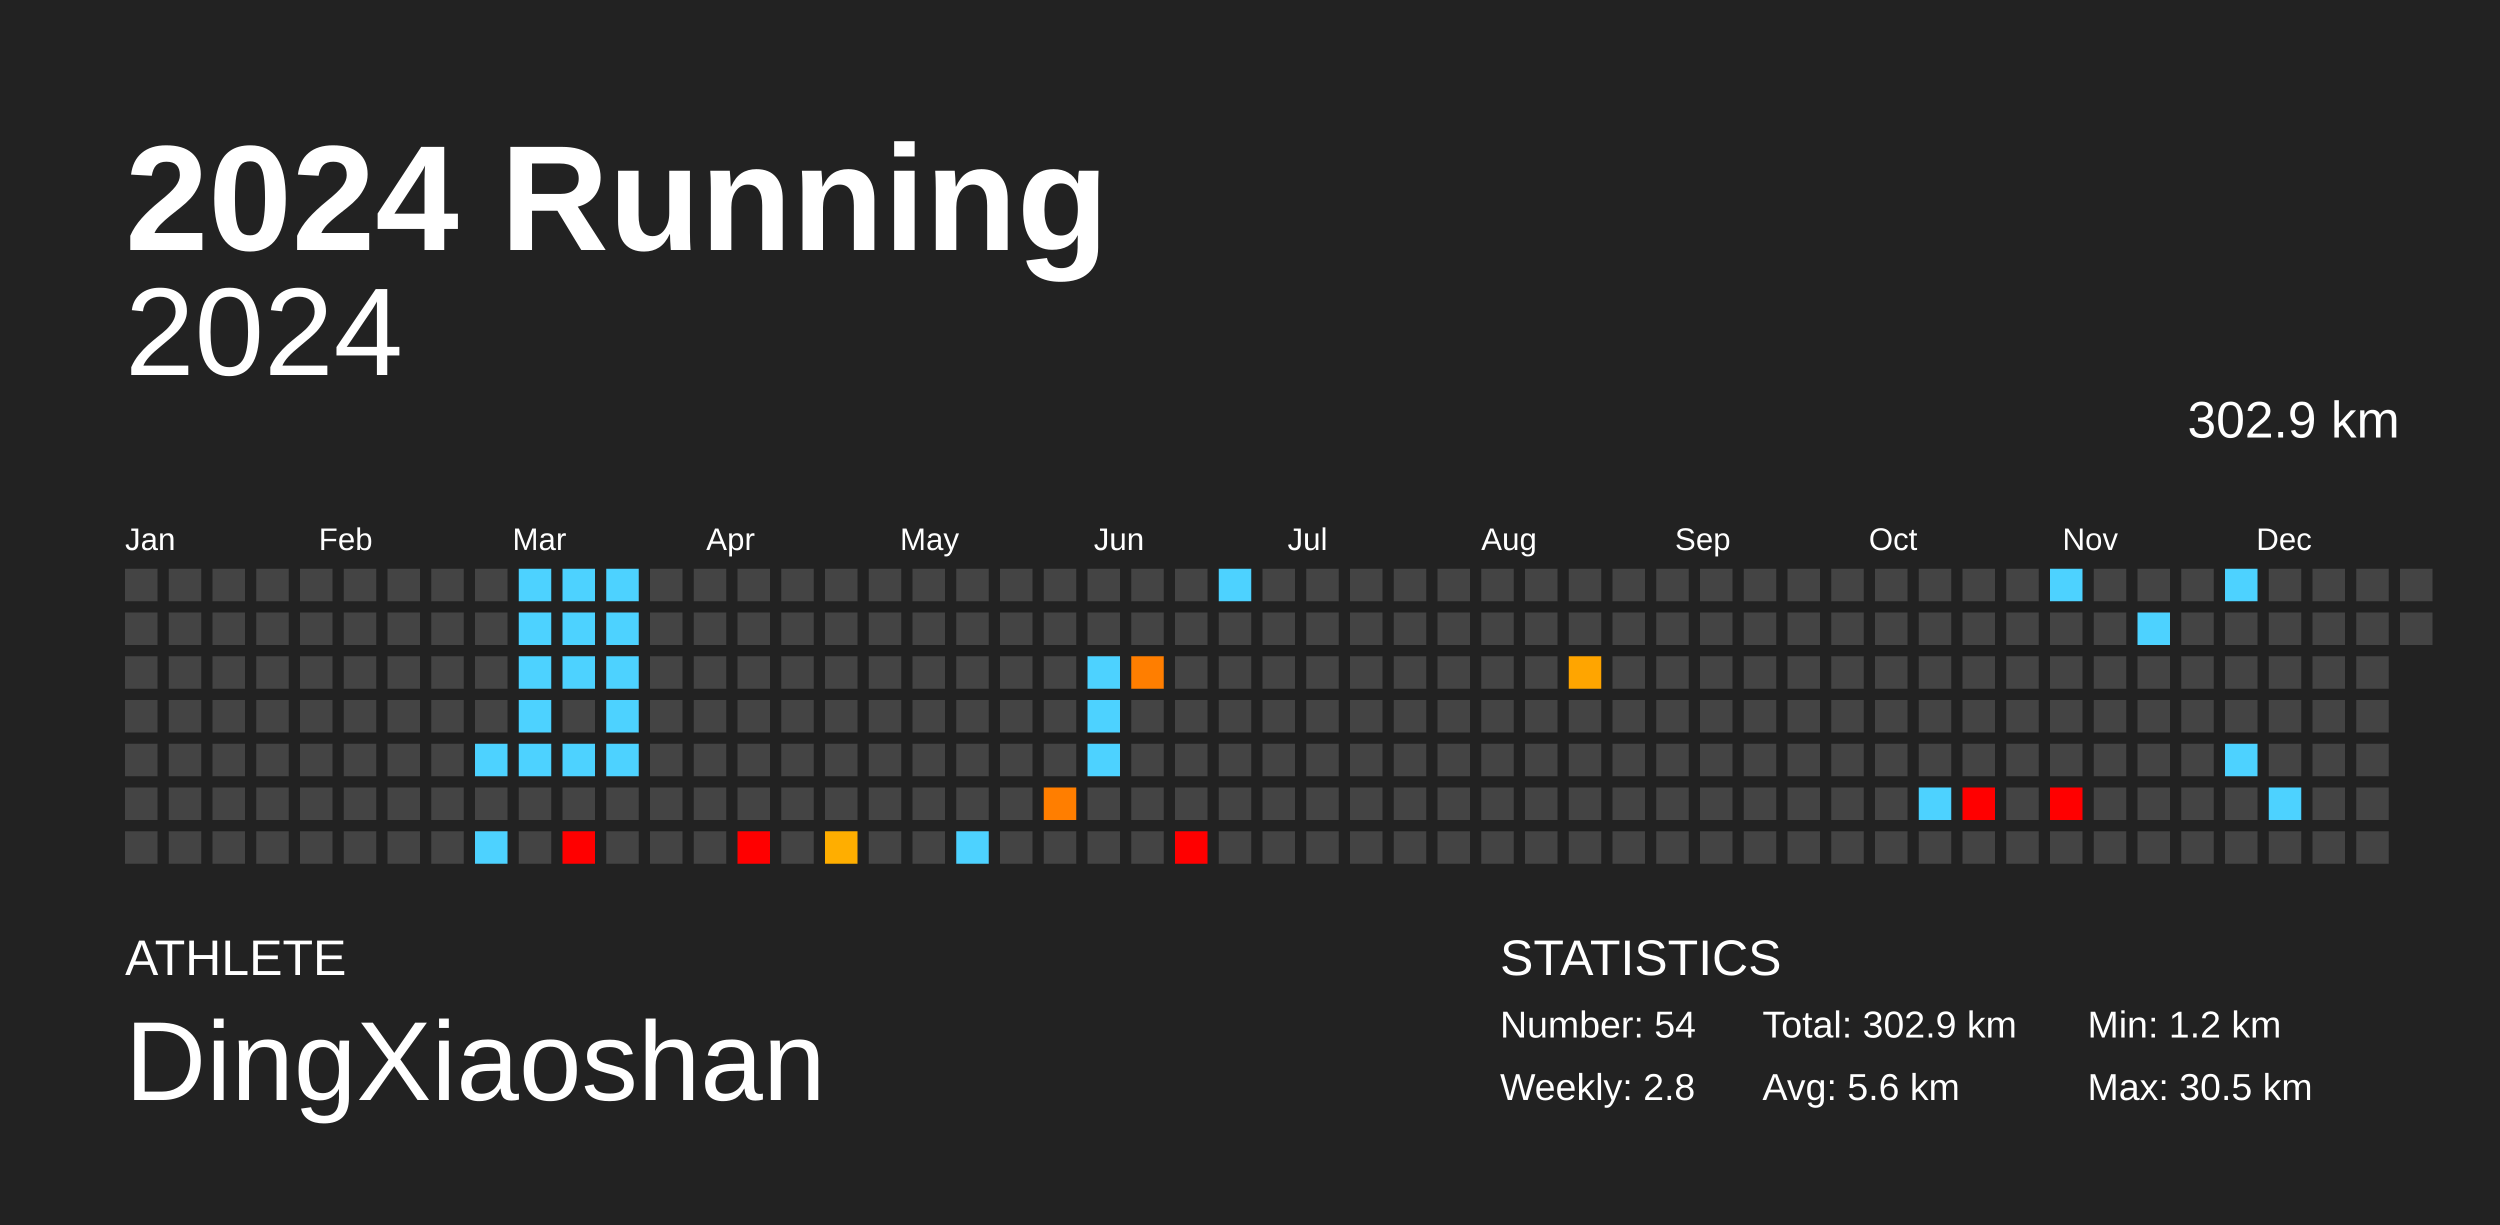
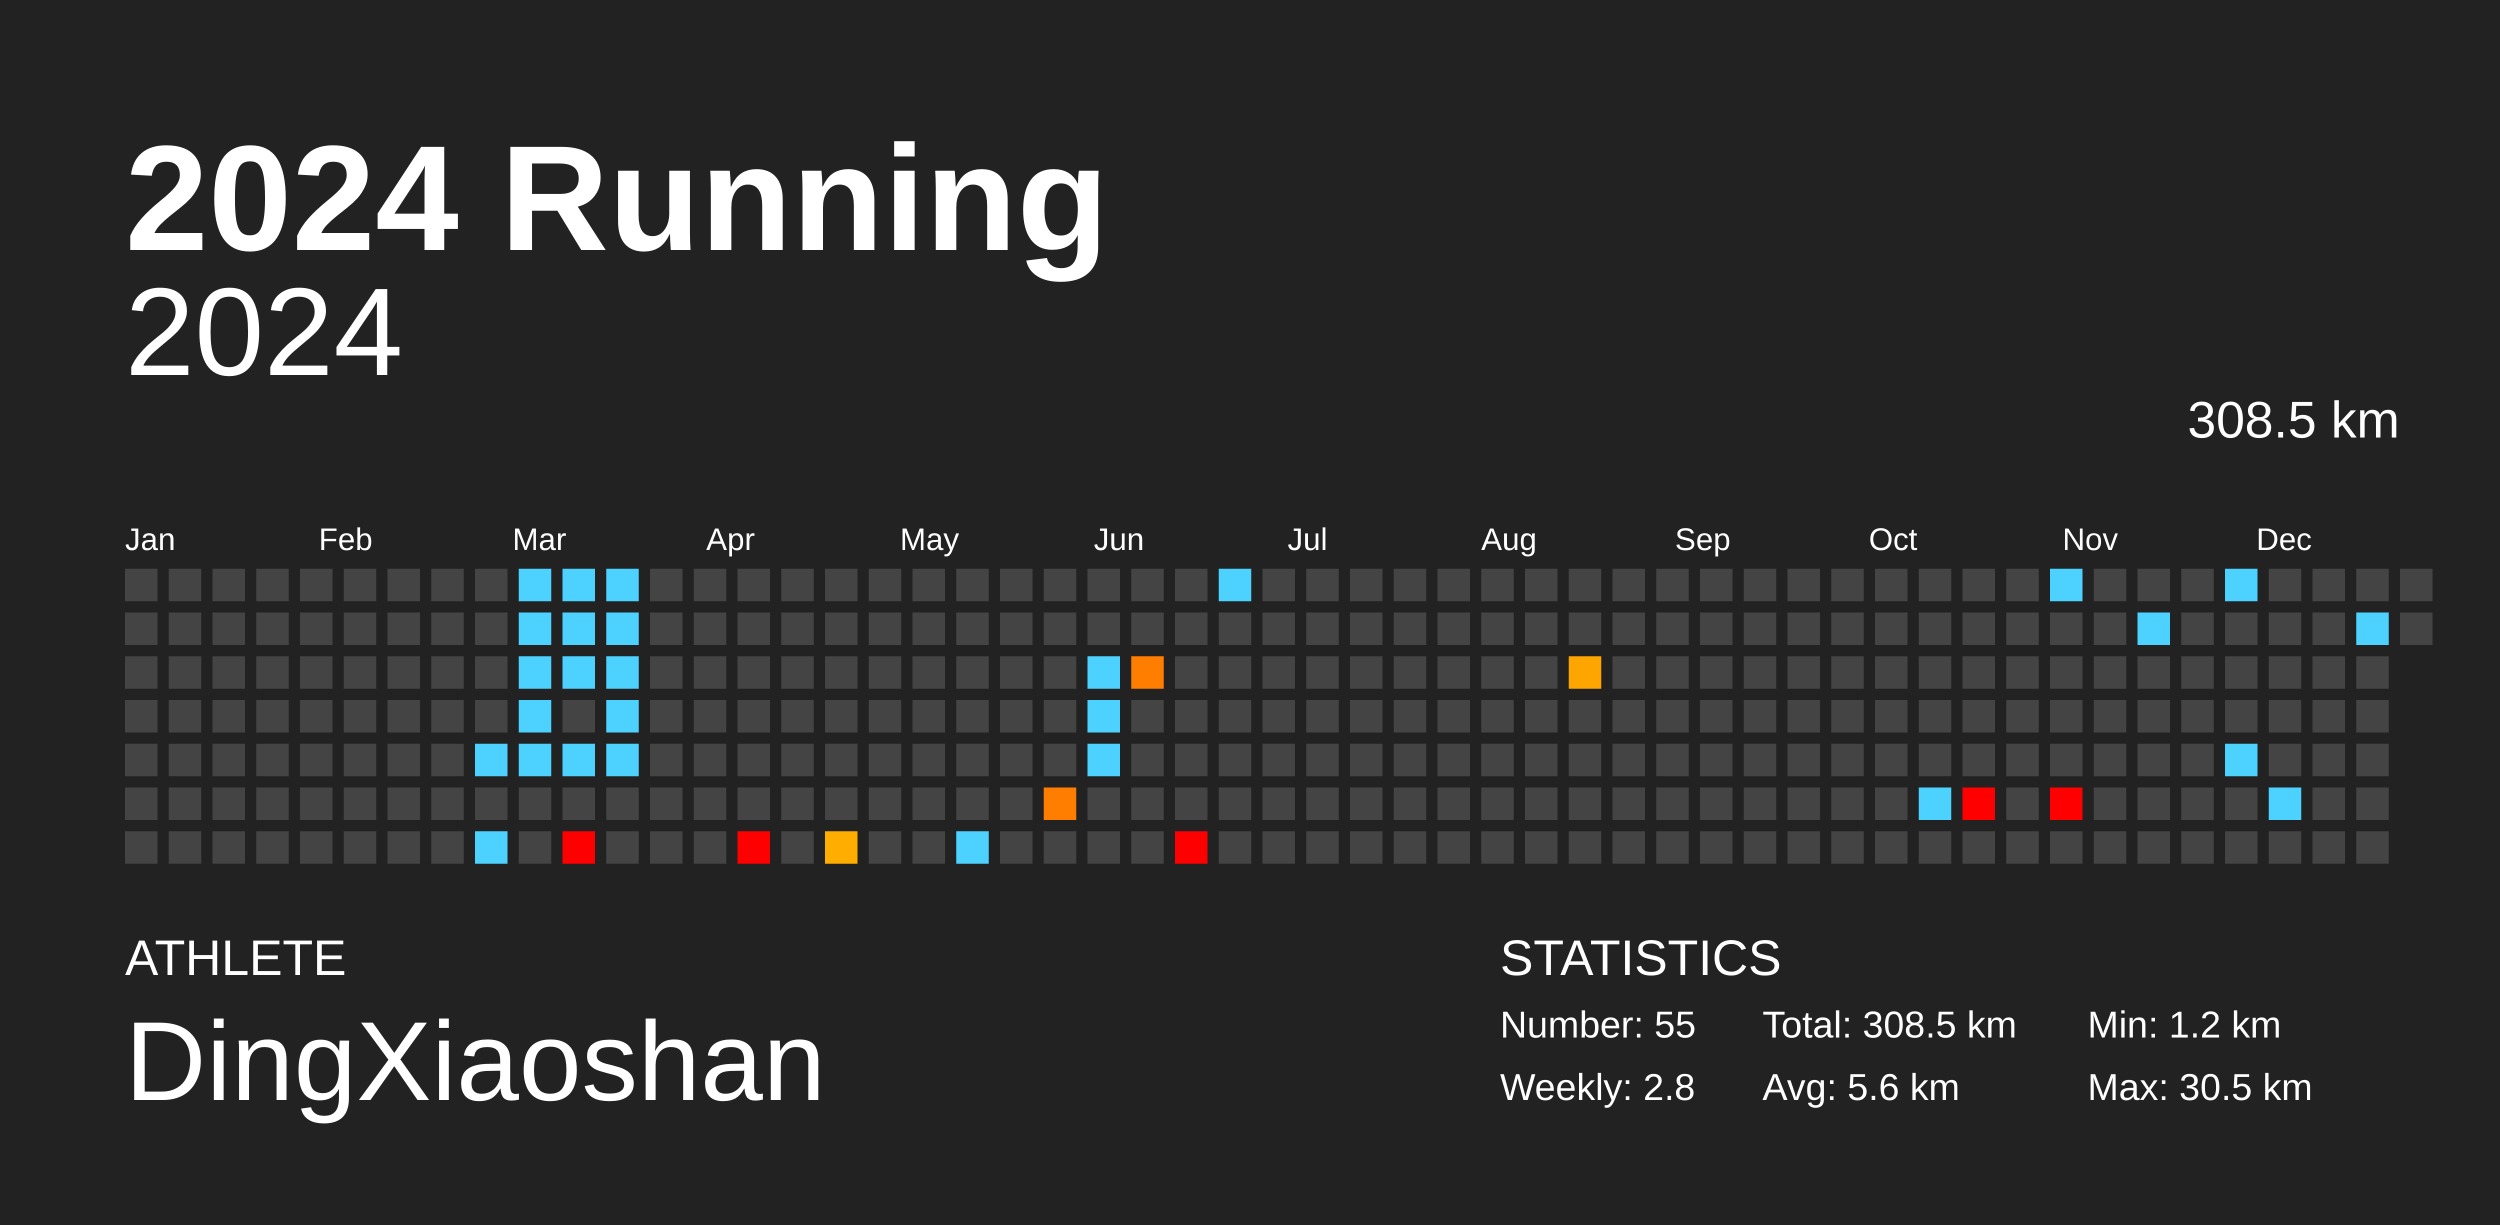
<svg xmlns="http://www.w3.org/2000/svg" baseProfile="full" height="98mm" version="1.1" viewBox="0,0,200,98" width="200mm">
  <defs />
  <rect fill="#222222" height="98" width="200" x="0" y="0" />
  <text fill="#FFFFFF" style="font-size:12px; font-family:Arial; font-weight:bold;" x="10" y="20">2024 Running</text>
  <text fill="#FFFFFF" style="font-size:4px; font-family:Arial" x="10" y="78">ATHLETE</text>
  <text fill="#FFFFFF" style="font-size:9px; font-family:Arial" x="10" y="88">DingXiaoshan</text>
  <text fill="#FFFFFF" style="font-size:4px; font-family:Arial" x="120" y="78">STATISTICS</text>
-   <text fill="#FFFFFF" style="font-size:3px; font-family:Arial" x="120" y="83">Number: 54</text>
+   <text fill="#FFFFFF" style="font-size:3px; font-family:Arial" x="120" y="83">Number: 55</text>
  <text fill="#FFFFFF" style="font-size:3px; font-family:Arial" x="120" y="88">Weekly: 2.8</text>
-   <text fill="#FFFFFF" style="font-size:3px; font-family:Arial" x="141" y="83">Total: 302.9 km</text>
+   <text fill="#FFFFFF" style="font-size:3px; font-family:Arial" x="141" y="83">Total: 308.5 km</text>
  <text fill="#FFFFFF" style="font-size:3px; font-family:Arial" x="141" y="88">Avg: 5.6 km</text>
  <text fill="#FFFFFF" style="font-size:3px; font-family:Arial" x="167" y="83">Min: 1.2 km</text>
  <text fill="#FFFFFF" style="font-size:3px; font-family:Arial" x="167" y="88">Max: 30.5 km</text>
  <text alignment-baseline="hanging" fill="#FFFFFF" style="font-size:10.0px; font-family:Arial;" x="10" y="30">2024</text>
-   <text alignment-baseline="hanging" fill="#FFFFFF" style="font-size:4.125px; font-family:Arial;" x="175" y="35">302.9 km</text>
+   <text alignment-baseline="hanging" fill="#FFFFFF" style="font-size:4.125px; font-family:Arial;" x="175" y="35">308.5 km</text>
  <text fill="#FFFFFF" style="font-size:2.5px; font-family:Arial" x="10.0" y="44">Jan</text>
  <text fill="#FFFFFF" style="font-size:2.5px; font-family:Arial" x="25.5" y="44">Feb</text>
  <text fill="#FFFFFF" style="font-size:2.5px; font-family:Arial" x="41.0" y="44">Mar</text>
  <text fill="#FFFFFF" style="font-size:2.5px; font-family:Arial" x="56.5" y="44">Apr</text>
  <text fill="#FFFFFF" style="font-size:2.5px; font-family:Arial" x="72.0" y="44">May</text>
  <text fill="#FFFFFF" style="font-size:2.5px; font-family:Arial" x="87.5" y="44">Jun</text>
  <text fill="#FFFFFF" style="font-size:2.5px; font-family:Arial" x="103.0" y="44">Jul</text>
  <text fill="#FFFFFF" style="font-size:2.5px; font-family:Arial" x="118.5" y="44">Aug</text>
  <text fill="#FFFFFF" style="font-size:2.5px; font-family:Arial" x="134.0" y="44">Sep</text>
  <text fill="#FFFFFF" style="font-size:2.5px; font-family:Arial" x="149.5" y="44">Oct</text>
  <text fill="#FFFFFF" style="font-size:2.5px; font-family:Arial" x="165.0" y="44">Nov</text>
  <text fill="#FFFFFF" style="font-size:2.5px; font-family:Arial" x="180.5" y="44">Dec</text>
  <rect fill="#444444" height="2.6" width="2.6" x="10.0" y="45.5" />
  <rect fill="#444444" height="2.6" width="2.6" x="10.0" y="49.0" />
  <rect fill="#444444" height="2.6" width="2.6" x="10.0" y="52.5" />
  <rect fill="#444444" height="2.6" width="2.6" x="10.0" y="56.0" />
  <rect fill="#444444" height="2.6" width="2.6" x="10.0" y="59.5" />
  <rect fill="#444444" height="2.6" width="2.6" x="10.0" y="63.0" />
  <rect fill="#444444" height="2.6" width="2.6" x="10.0" y="66.5" />
  <rect fill="#444444" height="2.6" width="2.6" x="13.5" y="45.5" />
  <rect fill="#444444" height="2.6" width="2.6" x="13.5" y="49.0" />
  <rect fill="#444444" height="2.6" width="2.6" x="13.5" y="52.5" />
  <rect fill="#444444" height="2.6" width="2.6" x="13.5" y="56.0" />
  <rect fill="#444444" height="2.6" width="2.6" x="13.5" y="59.5" />
  <rect fill="#444444" height="2.6" width="2.6" x="13.5" y="63.0" />
  <rect fill="#444444" height="2.6" width="2.6" x="13.5" y="66.5" />
  <rect fill="#444444" height="2.6" width="2.6" x="17.0" y="45.5" />
  <rect fill="#444444" height="2.6" width="2.6" x="17.0" y="49.0" />
  <rect fill="#444444" height="2.6" width="2.6" x="17.0" y="52.5" />
  <rect fill="#444444" height="2.6" width="2.6" x="17.0" y="56.0" />
  <rect fill="#444444" height="2.6" width="2.6" x="17.0" y="59.5" />
  <rect fill="#444444" height="2.6" width="2.6" x="17.0" y="63.0" />
  <rect fill="#444444" height="2.6" width="2.6" x="17.0" y="66.5" />
  <rect fill="#444444" height="2.6" width="2.6" x="20.5" y="45.5" />
  <rect fill="#444444" height="2.6" width="2.6" x="20.5" y="49.0" />
  <rect fill="#444444" height="2.6" width="2.6" x="20.5" y="52.5" />
  <rect fill="#444444" height="2.6" width="2.6" x="20.5" y="56.0" />
  <rect fill="#444444" height="2.6" width="2.6" x="20.5" y="59.5" />
  <rect fill="#444444" height="2.6" width="2.6" x="20.5" y="63.0" />
  <rect fill="#444444" height="2.6" width="2.6" x="20.5" y="66.5" />
  <rect fill="#444444" height="2.6" width="2.6" x="24.0" y="45.5" />
  <rect fill="#444444" height="2.6" width="2.6" x="24.0" y="49.0" />
  <rect fill="#444444" height="2.6" width="2.6" x="24.0" y="52.5" />
  <rect fill="#444444" height="2.6" width="2.6" x="24.0" y="56.0" />
  <rect fill="#444444" height="2.6" width="2.6" x="24.0" y="59.5" />
  <rect fill="#444444" height="2.6" width="2.6" x="24.0" y="63.0" />
  <rect fill="#444444" height="2.6" width="2.6" x="24.0" y="66.5" />
  <rect fill="#444444" height="2.6" width="2.6" x="27.5" y="45.5" />
  <rect fill="#444444" height="2.6" width="2.6" x="27.5" y="49.0" />
  <rect fill="#444444" height="2.6" width="2.6" x="27.5" y="52.5" />
  <rect fill="#444444" height="2.6" width="2.6" x="27.5" y="56.0" />
  <rect fill="#444444" height="2.6" width="2.6" x="27.5" y="59.5" />
  <rect fill="#444444" height="2.6" width="2.6" x="27.5" y="63.0" />
  <rect fill="#444444" height="2.6" width="2.6" x="27.5" y="66.5" />
  <rect fill="#444444" height="2.6" width="2.6" x="31.0" y="45.5" />
  <rect fill="#444444" height="2.6" width="2.6" x="31.0" y="49.0" />
  <rect fill="#444444" height="2.6" width="2.6" x="31.0" y="52.5" />
  <rect fill="#444444" height="2.6" width="2.6" x="31.0" y="56.0" />
  <rect fill="#444444" height="2.6" width="2.6" x="31.0" y="59.5" />
  <rect fill="#444444" height="2.6" width="2.6" x="31.0" y="63.0" />
  <rect fill="#444444" height="2.6" width="2.6" x="31.0" y="66.5" />
  <rect fill="#444444" height="2.6" width="2.6" x="34.5" y="45.5" />
  <rect fill="#444444" height="2.6" width="2.6" x="34.5" y="49.0" />
  <rect fill="#444444" height="2.6" width="2.6" x="34.5" y="52.5" />
  <rect fill="#444444" height="2.6" width="2.6" x="34.5" y="56.0" />
  <rect fill="#444444" height="2.6" width="2.6" x="34.5" y="59.5" />
  <rect fill="#444444" height="2.6" width="2.6" x="34.5" y="63.0" />
  <rect fill="#444444" height="2.6" width="2.6" x="34.5" y="66.5" />
  <rect fill="#444444" height="2.6" width="2.6" x="38.0" y="45.5" />
  <rect fill="#444444" height="2.6" width="2.6" x="38.0" y="49.0" />
  <rect fill="#444444" height="2.6" width="2.6" x="38.0" y="52.5" />
  <rect fill="#444444" height="2.6" width="2.6" x="38.0" y="56.0" />
  <rect fill="#4dd2ff" height="2.6" width="2.6" x="38.0" y="59.5" />
  <rect fill="#444444" height="2.6" width="2.6" x="38.0" y="63.0" />
  <rect fill="#4dd2ff" height="2.6" width="2.6" x="38.0" y="66.5" />
  <rect fill="#4dd2ff" height="2.6" width="2.6" x="41.5" y="45.5" />
  <rect fill="#4dd2ff" height="2.6" width="2.6" x="41.5" y="49.0" />
  <rect fill="#4dd2ff" height="2.6" width="2.6" x="41.5" y="52.5" />
  <rect fill="#4dd2ff" height="2.6" width="2.6" x="41.5" y="56.0" />
  <rect fill="#4dd2ff" height="2.6" width="2.6" x="41.5" y="59.5" />
  <rect fill="#444444" height="2.6" width="2.6" x="41.5" y="63.0" />
  <rect fill="#444444" height="2.6" width="2.6" x="41.5" y="66.5" />
  <rect fill="#4dd2ff" height="2.6" width="2.6" x="45.0" y="45.5" />
  <rect fill="#4dd2ff" height="2.6" width="2.6" x="45.0" y="49.0" />
  <rect fill="#4dd2ff" height="2.6" width="2.6" x="45.0" y="52.5" />
  <rect fill="#444444" height="2.6" width="2.6" x="45.0" y="56.0" />
  <rect fill="#4dd2ff" height="2.6" width="2.6" x="45.0" y="59.5" />
  <rect fill="#444444" height="2.6" width="2.6" x="45.0" y="63.0" />
  <rect fill="red" height="2.6" width="2.6" x="45.0" y="66.5" />
  <rect fill="#4dd2ff" height="2.6" width="2.6" x="48.5" y="45.5" />
  <rect fill="#4dd2ff" height="2.6" width="2.6" x="48.5" y="49.0" />
  <rect fill="#4dd2ff" height="2.6" width="2.6" x="48.5" y="52.5" />
  <rect fill="#4dd2ff" height="2.6" width="2.6" x="48.5" y="56.0" />
  <rect fill="#4dd2ff" height="2.6" width="2.6" x="48.5" y="59.5" />
  <rect fill="#444444" height="2.6" width="2.6" x="48.5" y="63.0" />
  <rect fill="#444444" height="2.6" width="2.6" x="48.5" y="66.5" />
  <rect fill="#444444" height="2.6" width="2.6" x="52.0" y="45.5" />
  <rect fill="#444444" height="2.6" width="2.6" x="52.0" y="49.0" />
  <rect fill="#444444" height="2.6" width="2.6" x="52.0" y="52.5" />
  <rect fill="#444444" height="2.6" width="2.6" x="52.0" y="56.0" />
  <rect fill="#444444" height="2.6" width="2.6" x="52.0" y="59.5" />
  <rect fill="#444444" height="2.6" width="2.6" x="52.0" y="63.0" />
  <rect fill="#444444" height="2.6" width="2.6" x="52.0" y="66.5" />
  <rect fill="#444444" height="2.6" width="2.6" x="55.5" y="45.5" />
  <rect fill="#444444" height="2.6" width="2.6" x="55.5" y="49.0" />
  <rect fill="#444444" height="2.6" width="2.6" x="55.5" y="52.5" />
  <rect fill="#444444" height="2.6" width="2.6" x="55.5" y="56.0" />
  <rect fill="#444444" height="2.6" width="2.6" x="55.5" y="59.5" />
  <rect fill="#444444" height="2.6" width="2.6" x="55.5" y="63.0" />
  <rect fill="#444444" height="2.6" width="2.6" x="55.5" y="66.5" />
  <rect fill="#444444" height="2.6" width="2.6" x="59.0" y="45.5" />
  <rect fill="#444444" height="2.6" width="2.6" x="59.0" y="49.0" />
  <rect fill="#444444" height="2.6" width="2.6" x="59.0" y="52.5" />
  <rect fill="#444444" height="2.6" width="2.6" x="59.0" y="56.0" />
  <rect fill="#444444" height="2.6" width="2.6" x="59.0" y="59.5" />
  <rect fill="#444444" height="2.6" width="2.6" x="59.0" y="63.0" />
  <rect fill="red" height="2.6" width="2.6" x="59.0" y="66.5" />
  <rect fill="#444444" height="2.6" width="2.6" x="62.5" y="45.5" />
  <rect fill="#444444" height="2.6" width="2.6" x="62.5" y="49.0" />
  <rect fill="#444444" height="2.6" width="2.6" x="62.5" y="52.5" />
  <rect fill="#444444" height="2.6" width="2.6" x="62.5" y="56.0" />
  <rect fill="#444444" height="2.6" width="2.6" x="62.5" y="59.5" />
  <rect fill="#444444" height="2.6" width="2.6" x="62.5" y="63.0" />
  <rect fill="#444444" height="2.6" width="2.6" x="62.5" y="66.5" />
  <rect fill="#444444" height="2.6" width="2.6" x="66.0" y="45.5" />
  <rect fill="#444444" height="2.6" width="2.6" x="66.0" y="49.0" />
  <rect fill="#444444" height="2.6" width="2.6" x="66.0" y="52.5" />
  <rect fill="#444444" height="2.6" width="2.6" x="66.0" y="56.0" />
  <rect fill="#444444" height="2.6" width="2.6" x="66.0" y="59.5" />
  <rect fill="#444444" height="2.6" width="2.6" x="66.0" y="63.0" />
  <rect fill="#ffae00" height="2.6" width="2.6" x="66.0" y="66.5" />
  <rect fill="#444444" height="2.6" width="2.6" x="69.5" y="45.5" />
  <rect fill="#444444" height="2.6" width="2.6" x="69.5" y="49.0" />
  <rect fill="#444444" height="2.6" width="2.6" x="69.5" y="52.5" />
  <rect fill="#444444" height="2.6" width="2.6" x="69.5" y="56.0" />
  <rect fill="#444444" height="2.6" width="2.6" x="69.5" y="59.5" />
  <rect fill="#444444" height="2.6" width="2.6" x="69.5" y="63.0" />
  <rect fill="#444444" height="2.6" width="2.6" x="69.5" y="66.5" />
  <rect fill="#444444" height="2.6" width="2.6" x="73.0" y="45.5" />
  <rect fill="#444444" height="2.6" width="2.6" x="73.0" y="49.0" />
  <rect fill="#444444" height="2.6" width="2.6" x="73.0" y="52.5" />
  <rect fill="#444444" height="2.6" width="2.6" x="73.0" y="56.0" />
  <rect fill="#444444" height="2.6" width="2.6" x="73.0" y="59.5" />
  <rect fill="#444444" height="2.6" width="2.6" x="73.0" y="63.0" />
  <rect fill="#444444" height="2.6" width="2.6" x="73.0" y="66.5" />
  <rect fill="#444444" height="2.6" width="2.6" x="76.5" y="45.5" />
  <rect fill="#444444" height="2.6" width="2.6" x="76.5" y="49.0" />
  <rect fill="#444444" height="2.6" width="2.6" x="76.5" y="52.5" />
  <rect fill="#444444" height="2.6" width="2.6" x="76.5" y="56.0" />
  <rect fill="#444444" height="2.6" width="2.6" x="76.5" y="59.5" />
  <rect fill="#444444" height="2.6" width="2.6" x="76.5" y="63.0" />
  <rect fill="#4dd2ff" height="2.6" width="2.6" x="76.5" y="66.5" />
  <rect fill="#444444" height="2.6" width="2.6" x="80.0" y="45.5" />
  <rect fill="#444444" height="2.6" width="2.6" x="80.0" y="49.0" />
  <rect fill="#444444" height="2.6" width="2.6" x="80.0" y="52.5" />
  <rect fill="#444444" height="2.6" width="2.6" x="80.0" y="56.0" />
  <rect fill="#444444" height="2.6" width="2.6" x="80.0" y="59.5" />
  <rect fill="#444444" height="2.6" width="2.6" x="80.0" y="63.0" />
  <rect fill="#444444" height="2.6" width="2.6" x="80.0" y="66.5" />
  <rect fill="#444444" height="2.6" width="2.6" x="83.5" y="45.5" />
  <rect fill="#444444" height="2.6" width="2.6" x="83.5" y="49.0" />
  <rect fill="#444444" height="2.6" width="2.6" x="83.5" y="52.5" />
  <rect fill="#444444" height="2.6" width="2.6" x="83.5" y="56.0" />
  <rect fill="#444444" height="2.6" width="2.6" x="83.5" y="59.5" />
  <rect fill="#ff7e00" height="2.6" width="2.6" x="83.5" y="63.0" />
  <rect fill="#444444" height="2.6" width="2.6" x="83.5" y="66.5" />
  <rect fill="#444444" height="2.6" width="2.6" x="87.0" y="45.5" />
  <rect fill="#444444" height="2.6" width="2.6" x="87.0" y="49.0" />
  <rect fill="#4dd2ff" height="2.6" width="2.6" x="87.0" y="52.5" />
  <rect fill="#4dd2ff" height="2.6" width="2.6" x="87.0" y="56.0" />
  <rect fill="#4dd2ff" height="2.6" width="2.6" x="87.0" y="59.5" />
  <rect fill="#444444" height="2.6" width="2.6" x="87.0" y="63.0" />
  <rect fill="#444444" height="2.6" width="2.6" x="87.0" y="66.5" />
  <rect fill="#444444" height="2.6" width="2.6" x="90.5" y="45.5" />
  <rect fill="#444444" height="2.6" width="2.6" x="90.5" y="49.0" />
  <rect fill="#ff7e00" height="2.6" width="2.6" x="90.5" y="52.5" />
  <rect fill="#444444" height="2.6" width="2.6" x="90.5" y="56.0" />
  <rect fill="#444444" height="2.6" width="2.6" x="90.5" y="59.5" />
  <rect fill="#444444" height="2.6" width="2.6" x="90.5" y="63.0" />
  <rect fill="#444444" height="2.6" width="2.6" x="90.5" y="66.5" />
  <rect fill="#444444" height="2.6" width="2.6" x="94.0" y="45.5" />
  <rect fill="#444444" height="2.6" width="2.6" x="94.0" y="49.0" />
  <rect fill="#444444" height="2.6" width="2.6" x="94.0" y="52.5" />
  <rect fill="#444444" height="2.6" width="2.6" x="94.0" y="56.0" />
  <rect fill="#444444" height="2.6" width="2.6" x="94.0" y="59.5" />
  <rect fill="#444444" height="2.6" width="2.6" x="94.0" y="63.0" />
  <rect fill="red" height="2.6" width="2.6" x="94.0" y="66.5" />
  <rect fill="#4dd2ff" height="2.6" width="2.6" x="97.5" y="45.5" />
  <rect fill="#444444" height="2.6" width="2.6" x="97.5" y="49.0" />
  <rect fill="#444444" height="2.6" width="2.6" x="97.5" y="52.5" />
  <rect fill="#444444" height="2.6" width="2.6" x="97.5" y="56.0" />
  <rect fill="#444444" height="2.6" width="2.6" x="97.5" y="59.5" />
  <rect fill="#444444" height="2.6" width="2.6" x="97.5" y="63.0" />
  <rect fill="#444444" height="2.6" width="2.6" x="97.5" y="66.5" />
  <rect fill="#444444" height="2.6" width="2.6" x="101.0" y="45.5" />
  <rect fill="#444444" height="2.6" width="2.6" x="101.0" y="49.0" />
  <rect fill="#444444" height="2.6" width="2.6" x="101.0" y="52.5" />
  <rect fill="#444444" height="2.6" width="2.6" x="101.0" y="56.0" />
  <rect fill="#444444" height="2.6" width="2.6" x="101.0" y="59.5" />
  <rect fill="#444444" height="2.6" width="2.6" x="101.0" y="63.0" />
  <rect fill="#444444" height="2.6" width="2.6" x="101.0" y="66.5" />
  <rect fill="#444444" height="2.6" width="2.6" x="104.5" y="45.5" />
  <rect fill="#444444" height="2.6" width="2.6" x="104.5" y="49.0" />
  <rect fill="#444444" height="2.6" width="2.6" x="104.5" y="52.5" />
  <rect fill="#444444" height="2.6" width="2.6" x="104.5" y="56.0" />
  <rect fill="#444444" height="2.6" width="2.6" x="104.5" y="59.5" />
  <rect fill="#444444" height="2.6" width="2.6" x="104.5" y="63.0" />
  <rect fill="#444444" height="2.6" width="2.6" x="104.5" y="66.5" />
  <rect fill="#444444" height="2.6" width="2.6" x="108.0" y="45.5" />
  <rect fill="#444444" height="2.6" width="2.6" x="108.0" y="49.0" />
  <rect fill="#444444" height="2.6" width="2.6" x="108.0" y="52.5" />
  <rect fill="#444444" height="2.6" width="2.6" x="108.0" y="56.0" />
  <rect fill="#444444" height="2.6" width="2.6" x="108.0" y="59.5" />
  <rect fill="#444444" height="2.6" width="2.6" x="108.0" y="63.0" />
  <rect fill="#444444" height="2.6" width="2.6" x="108.0" y="66.5" />
  <rect fill="#444444" height="2.6" width="2.6" x="111.5" y="45.5" />
  <rect fill="#444444" height="2.6" width="2.6" x="111.5" y="49.0" />
  <rect fill="#444444" height="2.6" width="2.6" x="111.5" y="52.5" />
  <rect fill="#444444" height="2.6" width="2.6" x="111.5" y="56.0" />
  <rect fill="#444444" height="2.6" width="2.6" x="111.5" y="59.5" />
  <rect fill="#444444" height="2.6" width="2.6" x="111.5" y="63.0" />
  <rect fill="#444444" height="2.6" width="2.6" x="111.5" y="66.5" />
  <rect fill="#444444" height="2.6" width="2.6" x="115.0" y="45.5" />
  <rect fill="#444444" height="2.6" width="2.6" x="115.0" y="49.0" />
  <rect fill="#444444" height="2.6" width="2.6" x="115.0" y="52.5" />
  <rect fill="#444444" height="2.6" width="2.6" x="115.0" y="56.0" />
  <rect fill="#444444" height="2.6" width="2.6" x="115.0" y="59.5" />
  <rect fill="#444444" height="2.6" width="2.6" x="115.0" y="63.0" />
  <rect fill="#444444" height="2.6" width="2.6" x="115.0" y="66.5" />
  <rect fill="#444444" height="2.6" width="2.6" x="118.5" y="45.5" />
  <rect fill="#444444" height="2.6" width="2.6" x="118.5" y="49.0" />
  <rect fill="#444444" height="2.6" width="2.6" x="118.5" y="52.5" />
  <rect fill="#444444" height="2.6" width="2.6" x="118.5" y="56.0" />
  <rect fill="#444444" height="2.6" width="2.6" x="118.5" y="59.5" />
  <rect fill="#444444" height="2.6" width="2.6" x="118.5" y="63.0" />
  <rect fill="#444444" height="2.6" width="2.6" x="118.5" y="66.5" />
  <rect fill="#444444" height="2.6" width="2.6" x="122.0" y="45.5" />
  <rect fill="#444444" height="2.6" width="2.6" x="122.0" y="49.0" />
  <rect fill="#444444" height="2.6" width="2.6" x="122.0" y="52.5" />
  <rect fill="#444444" height="2.6" width="2.6" x="122.0" y="56.0" />
  <rect fill="#444444" height="2.6" width="2.6" x="122.0" y="59.5" />
  <rect fill="#444444" height="2.6" width="2.6" x="122.0" y="63.0" />
  <rect fill="#444444" height="2.6" width="2.6" x="122.0" y="66.5" />
  <rect fill="#444444" height="2.6" width="2.6" x="125.5" y="45.5" />
  <rect fill="#444444" height="2.6" width="2.6" x="125.5" y="49.0" />
  <rect fill="#ffa500" height="2.6" width="2.6" x="125.5" y="52.5" />
  <rect fill="#444444" height="2.6" width="2.6" x="125.5" y="56.0" />
  <rect fill="#444444" height="2.6" width="2.6" x="125.5" y="59.5" />
  <rect fill="#444444" height="2.6" width="2.6" x="125.5" y="63.0" />
  <rect fill="#444444" height="2.6" width="2.6" x="125.5" y="66.5" />
  <rect fill="#444444" height="2.6" width="2.6" x="129.0" y="45.5" />
  <rect fill="#444444" height="2.6" width="2.6" x="129.0" y="49.0" />
  <rect fill="#444444" height="2.6" width="2.6" x="129.0" y="52.5" />
  <rect fill="#444444" height="2.6" width="2.6" x="129.0" y="56.0" />
  <rect fill="#444444" height="2.6" width="2.6" x="129.0" y="59.5" />
  <rect fill="#444444" height="2.6" width="2.6" x="129.0" y="63.0" />
  <rect fill="#444444" height="2.6" width="2.6" x="129.0" y="66.5" />
  <rect fill="#444444" height="2.6" width="2.6" x="132.5" y="45.5" />
  <rect fill="#444444" height="2.6" width="2.6" x="132.5" y="49.0" />
  <rect fill="#444444" height="2.6" width="2.6" x="132.5" y="52.5" />
  <rect fill="#444444" height="2.6" width="2.6" x="132.5" y="56.0" />
  <rect fill="#444444" height="2.6" width="2.6" x="132.5" y="59.5" />
  <rect fill="#444444" height="2.6" width="2.6" x="132.5" y="63.0" />
  <rect fill="#444444" height="2.6" width="2.6" x="132.5" y="66.5" />
  <rect fill="#444444" height="2.6" width="2.6" x="136.0" y="45.5" />
  <rect fill="#444444" height="2.6" width="2.6" x="136.0" y="49.0" />
  <rect fill="#444444" height="2.6" width="2.6" x="136.0" y="52.5" />
  <rect fill="#444444" height="2.6" width="2.6" x="136.0" y="56.0" />
  <rect fill="#444444" height="2.6" width="2.6" x="136.0" y="59.5" />
  <rect fill="#444444" height="2.6" width="2.6" x="136.0" y="63.0" />
  <rect fill="#444444" height="2.6" width="2.6" x="136.0" y="66.5" />
  <rect fill="#444444" height="2.6" width="2.6" x="139.5" y="45.5" />
  <rect fill="#444444" height="2.6" width="2.6" x="139.5" y="49.0" />
  <rect fill="#444444" height="2.6" width="2.6" x="139.5" y="52.5" />
  <rect fill="#444444" height="2.6" width="2.6" x="139.5" y="56.0" />
  <rect fill="#444444" height="2.6" width="2.6" x="139.5" y="59.5" />
  <rect fill="#444444" height="2.6" width="2.6" x="139.5" y="63.0" />
  <rect fill="#444444" height="2.6" width="2.6" x="139.5" y="66.5" />
  <rect fill="#444444" height="2.6" width="2.6" x="143.0" y="45.5" />
  <rect fill="#444444" height="2.6" width="2.6" x="143.0" y="49.0" />
  <rect fill="#444444" height="2.6" width="2.6" x="143.0" y="52.5" />
  <rect fill="#444444" height="2.6" width="2.6" x="143.0" y="56.0" />
  <rect fill="#444444" height="2.6" width="2.6" x="143.0" y="59.5" />
  <rect fill="#444444" height="2.6" width="2.6" x="143.0" y="63.0" />
  <rect fill="#444444" height="2.6" width="2.6" x="143.0" y="66.5" />
  <rect fill="#444444" height="2.6" width="2.6" x="146.5" y="45.5" />
  <rect fill="#444444" height="2.6" width="2.6" x="146.5" y="49.0" />
  <rect fill="#444444" height="2.6" width="2.6" x="146.5" y="52.5" />
  <rect fill="#444444" height="2.6" width="2.6" x="146.5" y="56.0" />
  <rect fill="#444444" height="2.6" width="2.6" x="146.5" y="59.5" />
  <rect fill="#444444" height="2.6" width="2.6" x="146.5" y="63.0" />
  <rect fill="#444444" height="2.6" width="2.6" x="146.5" y="66.5" />
  <rect fill="#444444" height="2.6" width="2.6" x="150.0" y="45.5" />
  <rect fill="#444444" height="2.6" width="2.6" x="150.0" y="49.0" />
  <rect fill="#444444" height="2.6" width="2.6" x="150.0" y="52.5" />
  <rect fill="#444444" height="2.6" width="2.6" x="150.0" y="56.0" />
  <rect fill="#444444" height="2.6" width="2.6" x="150.0" y="59.5" />
  <rect fill="#444444" height="2.6" width="2.6" x="150.0" y="63.0" />
  <rect fill="#444444" height="2.6" width="2.6" x="150.0" y="66.5" />
  <rect fill="#444444" height="2.6" width="2.6" x="153.5" y="45.5" />
  <rect fill="#444444" height="2.6" width="2.6" x="153.5" y="49.0" />
  <rect fill="#444444" height="2.6" width="2.6" x="153.5" y="52.5" />
  <rect fill="#444444" height="2.6" width="2.6" x="153.5" y="56.0" />
  <rect fill="#444444" height="2.6" width="2.6" x="153.5" y="59.5" />
  <rect fill="#4dd2ff" height="2.6" width="2.6" x="153.5" y="63.0" />
  <rect fill="#444444" height="2.6" width="2.6" x="153.5" y="66.5" />
  <rect fill="#444444" height="2.6" width="2.6" x="157.0" y="45.5" />
  <rect fill="#444444" height="2.6" width="2.6" x="157.0" y="49.0" />
  <rect fill="#444444" height="2.6" width="2.6" x="157.0" y="52.5" />
  <rect fill="#444444" height="2.6" width="2.6" x="157.0" y="56.0" />
  <rect fill="#444444" height="2.6" width="2.6" x="157.0" y="59.5" />
  <rect fill="red" height="2.6" width="2.6" x="157.0" y="63.0" />
  <rect fill="#444444" height="2.6" width="2.6" x="157.0" y="66.5" />
  <rect fill="#444444" height="2.6" width="2.6" x="160.5" y="45.5" />
  <rect fill="#444444" height="2.6" width="2.6" x="160.5" y="49.0" />
  <rect fill="#444444" height="2.6" width="2.6" x="160.5" y="52.5" />
  <rect fill="#444444" height="2.6" width="2.6" x="160.5" y="56.0" />
  <rect fill="#444444" height="2.6" width="2.6" x="160.5" y="59.5" />
  <rect fill="#444444" height="2.6" width="2.6" x="160.5" y="63.0" />
  <rect fill="#444444" height="2.6" width="2.6" x="160.5" y="66.5" />
  <rect fill="#4dd2ff" height="2.6" width="2.6" x="164.0" y="45.5" />
  <rect fill="#444444" height="2.6" width="2.6" x="164.0" y="49.0" />
  <rect fill="#444444" height="2.6" width="2.6" x="164.0" y="52.5" />
  <rect fill="#444444" height="2.6" width="2.6" x="164.0" y="56.0" />
  <rect fill="#444444" height="2.6" width="2.6" x="164.0" y="59.5" />
  <rect fill="red" height="2.6" width="2.6" x="164.0" y="63.0" />
  <rect fill="#444444" height="2.6" width="2.6" x="164.0" y="66.5" />
  <rect fill="#444444" height="2.6" width="2.6" x="167.5" y="45.5" />
  <rect fill="#444444" height="2.6" width="2.6" x="167.5" y="49.0" />
  <rect fill="#444444" height="2.6" width="2.6" x="167.5" y="52.5" />
  <rect fill="#444444" height="2.6" width="2.6" x="167.5" y="56.0" />
  <rect fill="#444444" height="2.6" width="2.6" x="167.5" y="59.5" />
  <rect fill="#444444" height="2.6" width="2.6" x="167.5" y="63.0" />
  <rect fill="#444444" height="2.6" width="2.6" x="167.5" y="66.5" />
  <rect fill="#444444" height="2.6" width="2.6" x="171.0" y="45.5" />
  <rect fill="#4dd2ff" height="2.6" width="2.6" x="171.0" y="49.0" />
  <rect fill="#444444" height="2.6" width="2.6" x="171.0" y="52.5" />
  <rect fill="#444444" height="2.6" width="2.6" x="171.0" y="56.0" />
  <rect fill="#444444" height="2.6" width="2.6" x="171.0" y="59.5" />
  <rect fill="#444444" height="2.6" width="2.6" x="171.0" y="63.0" />
  <rect fill="#444444" height="2.6" width="2.6" x="171.0" y="66.5" />
  <rect fill="#444444" height="2.6" width="2.6" x="174.5" y="45.5" />
  <rect fill="#444444" height="2.6" width="2.6" x="174.5" y="49.0" />
  <rect fill="#444444" height="2.6" width="2.6" x="174.5" y="52.5" />
  <rect fill="#444444" height="2.6" width="2.6" x="174.5" y="56.0" />
  <rect fill="#444444" height="2.6" width="2.6" x="174.5" y="59.5" />
  <rect fill="#444444" height="2.6" width="2.6" x="174.5" y="63.0" />
  <rect fill="#444444" height="2.6" width="2.6" x="174.5" y="66.5" />
  <rect fill="#4dd2ff" height="2.6" width="2.6" x="178.0" y="45.5" />
  <rect fill="#444444" height="2.6" width="2.6" x="178.0" y="49.0" />
  <rect fill="#444444" height="2.6" width="2.6" x="178.0" y="52.5" />
  <rect fill="#444444" height="2.6" width="2.6" x="178.0" y="56.0" />
  <rect fill="#4dd2ff" height="2.6" width="2.6" x="178.0" y="59.5" />
  <rect fill="#444444" height="2.6" width="2.6" x="178.0" y="63.0" />
  <rect fill="#444444" height="2.6" width="2.6" x="178.0" y="66.5" />
  <rect fill="#444444" height="2.6" width="2.6" x="181.5" y="45.5" />
  <rect fill="#444444" height="2.6" width="2.6" x="181.5" y="49.0" />
  <rect fill="#444444" height="2.6" width="2.6" x="181.5" y="52.5" />
  <rect fill="#444444" height="2.6" width="2.6" x="181.5" y="56.0" />
  <rect fill="#444444" height="2.6" width="2.6" x="181.5" y="59.5" />
  <rect fill="#4dd2ff" height="2.6" width="2.6" x="181.5" y="63.0" />
  <rect fill="#444444" height="2.6" width="2.6" x="181.5" y="66.5" />
  <rect fill="#444444" height="2.6" width="2.6" x="185.0" y="45.5" />
  <rect fill="#444444" height="2.6" width="2.6" x="185.0" y="49.0" />
  <rect fill="#444444" height="2.6" width="2.6" x="185.0" y="52.5" />
  <rect fill="#444444" height="2.6" width="2.6" x="185.0" y="56.0" />
  <rect fill="#444444" height="2.6" width="2.6" x="185.0" y="59.5" />
  <rect fill="#444444" height="2.6" width="2.6" x="185.0" y="63.0" />
  <rect fill="#444444" height="2.6" width="2.6" x="185.0" y="66.5" />
  <rect fill="#444444" height="2.6" width="2.6" x="188.5" y="45.5" />
-   <rect fill="#444444" height="2.6" width="2.6" x="188.5" y="49.0" />
+   <rect fill="#4dd2ff" height="2.6" width="2.6" x="188.5" y="49.0" />
  <rect fill="#444444" height="2.6" width="2.6" x="188.5" y="52.5" />
  <rect fill="#444444" height="2.6" width="2.6" x="188.5" y="56.0" />
  <rect fill="#444444" height="2.6" width="2.6" x="188.5" y="59.5" />
  <rect fill="#444444" height="2.6" width="2.6" x="188.5" y="63.0" />
  <rect fill="#444444" height="2.6" width="2.6" x="188.5" y="66.5" />
  <rect fill="#444444" height="2.6" width="2.6" x="192.0" y="45.5" />
  <rect fill="#444444" height="2.6" width="2.6" x="192.0" y="49.0" />
</svg>
